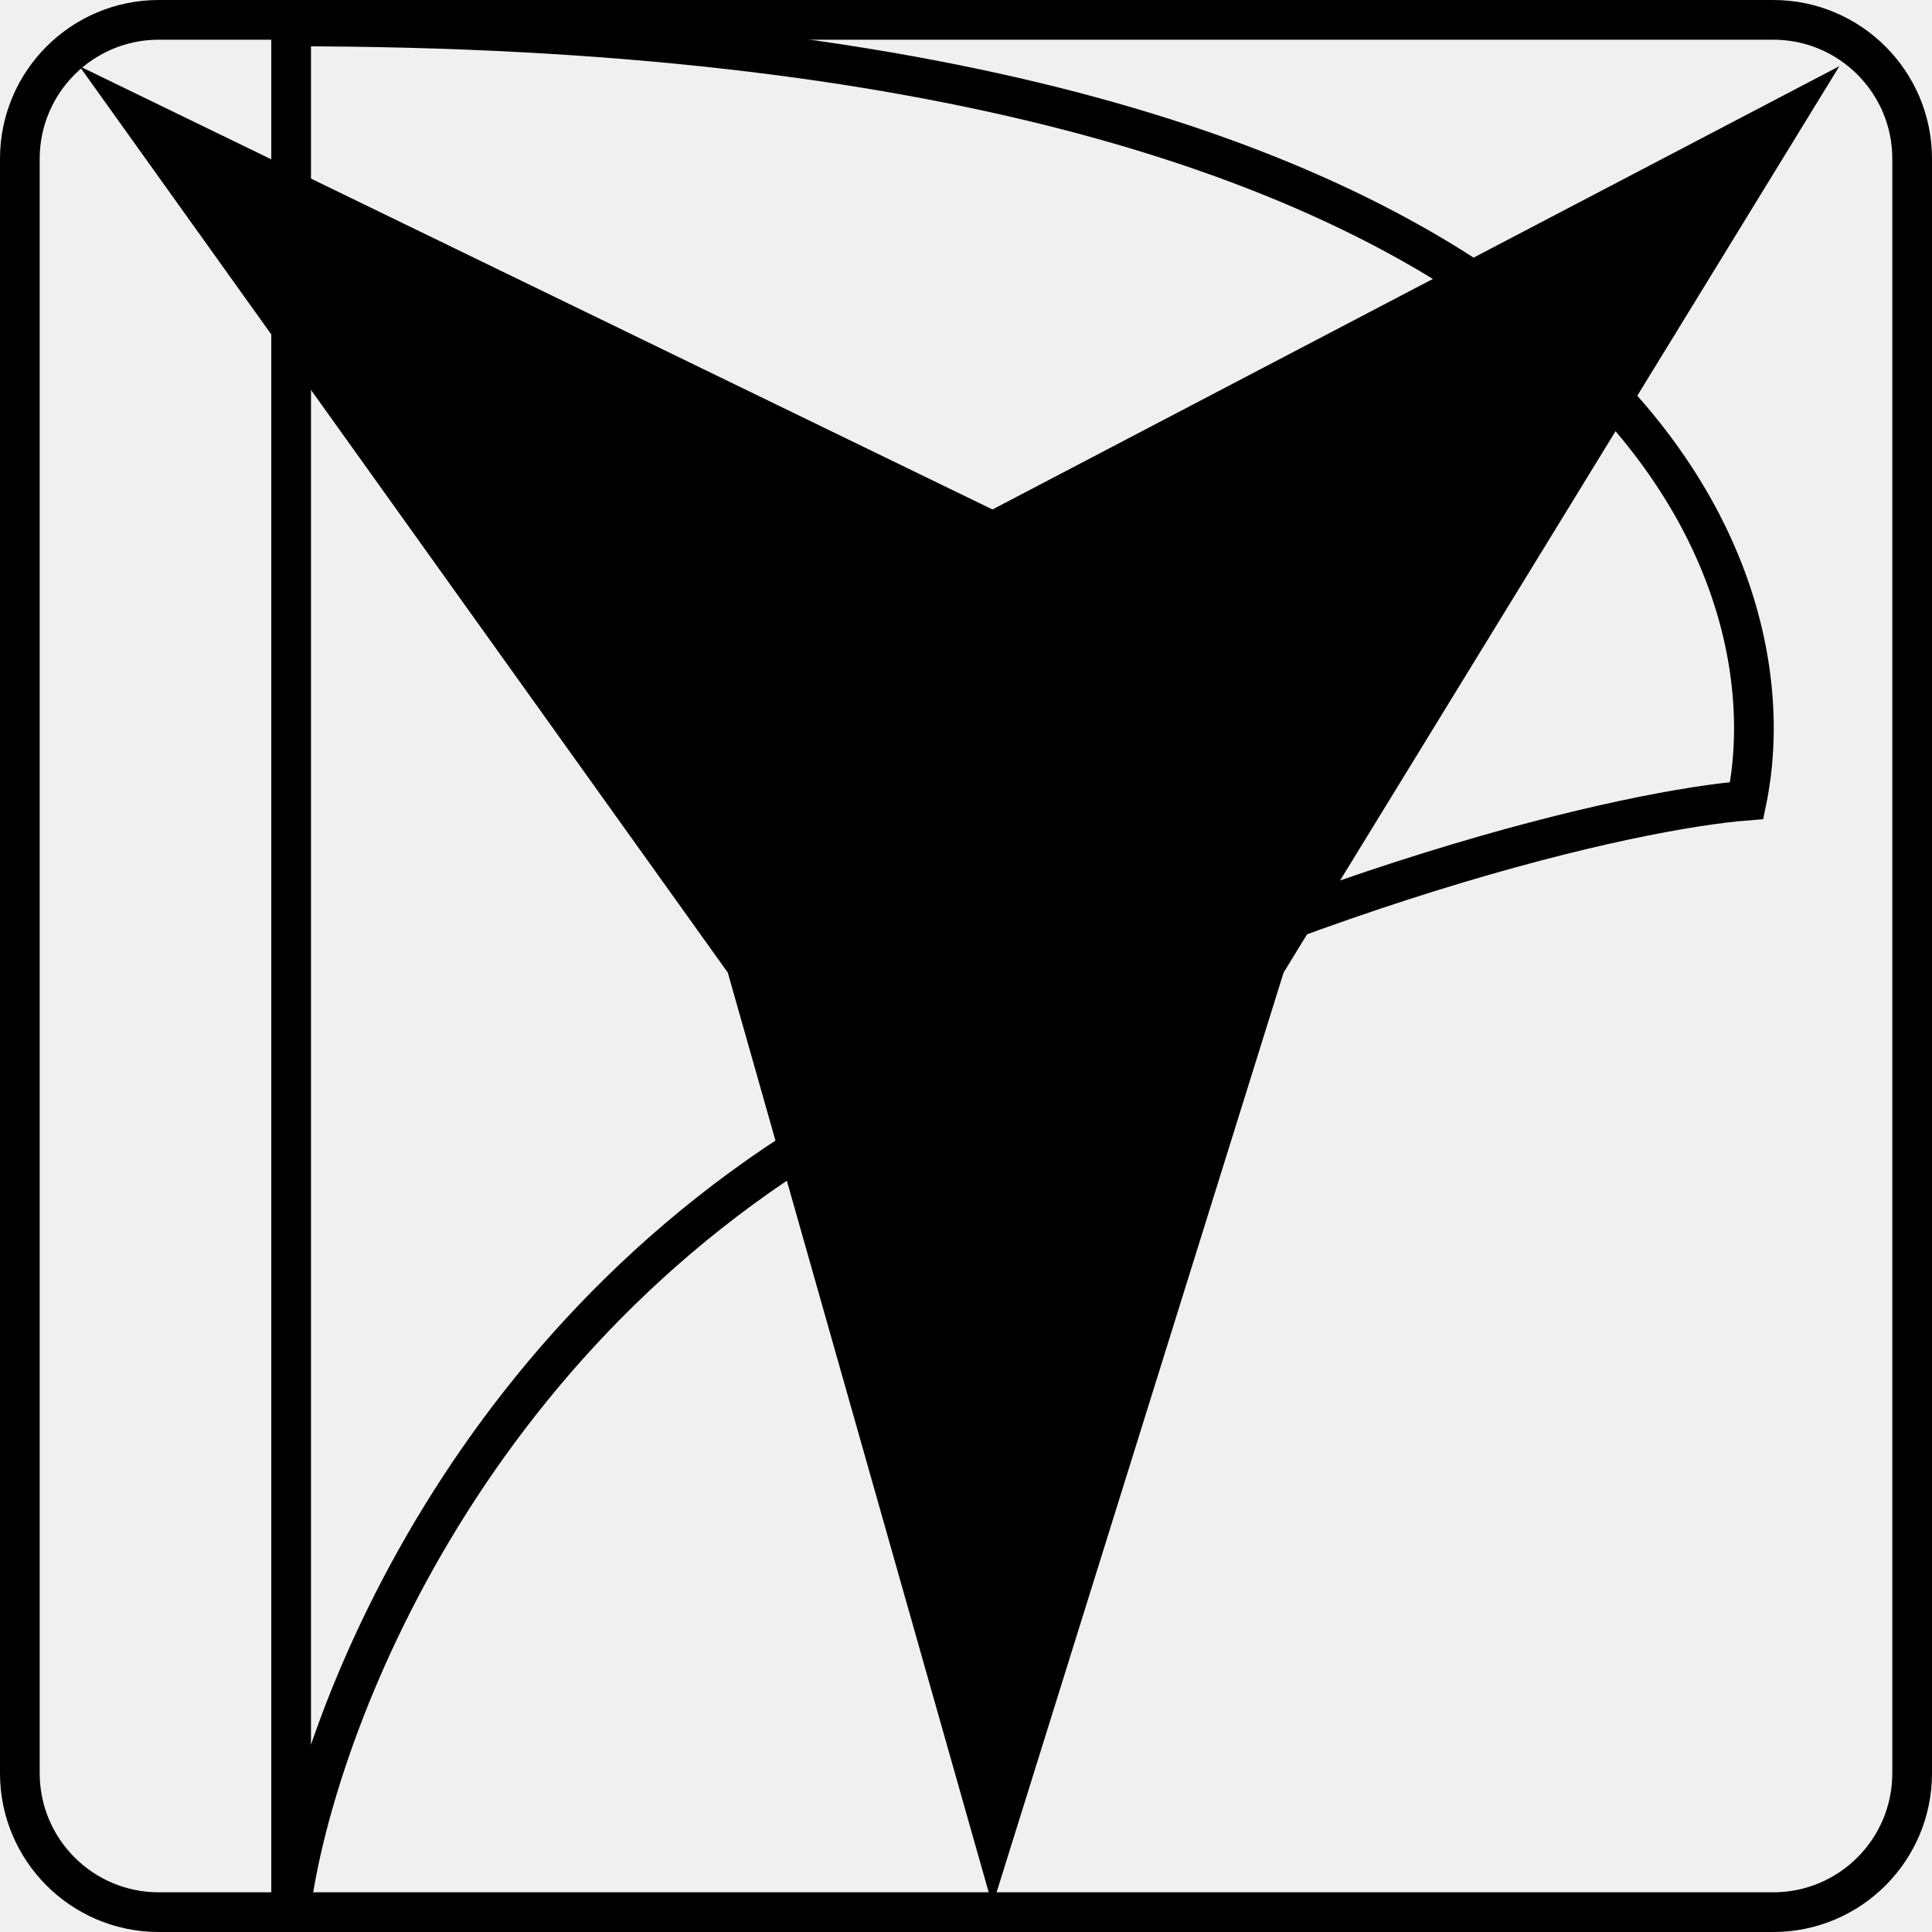
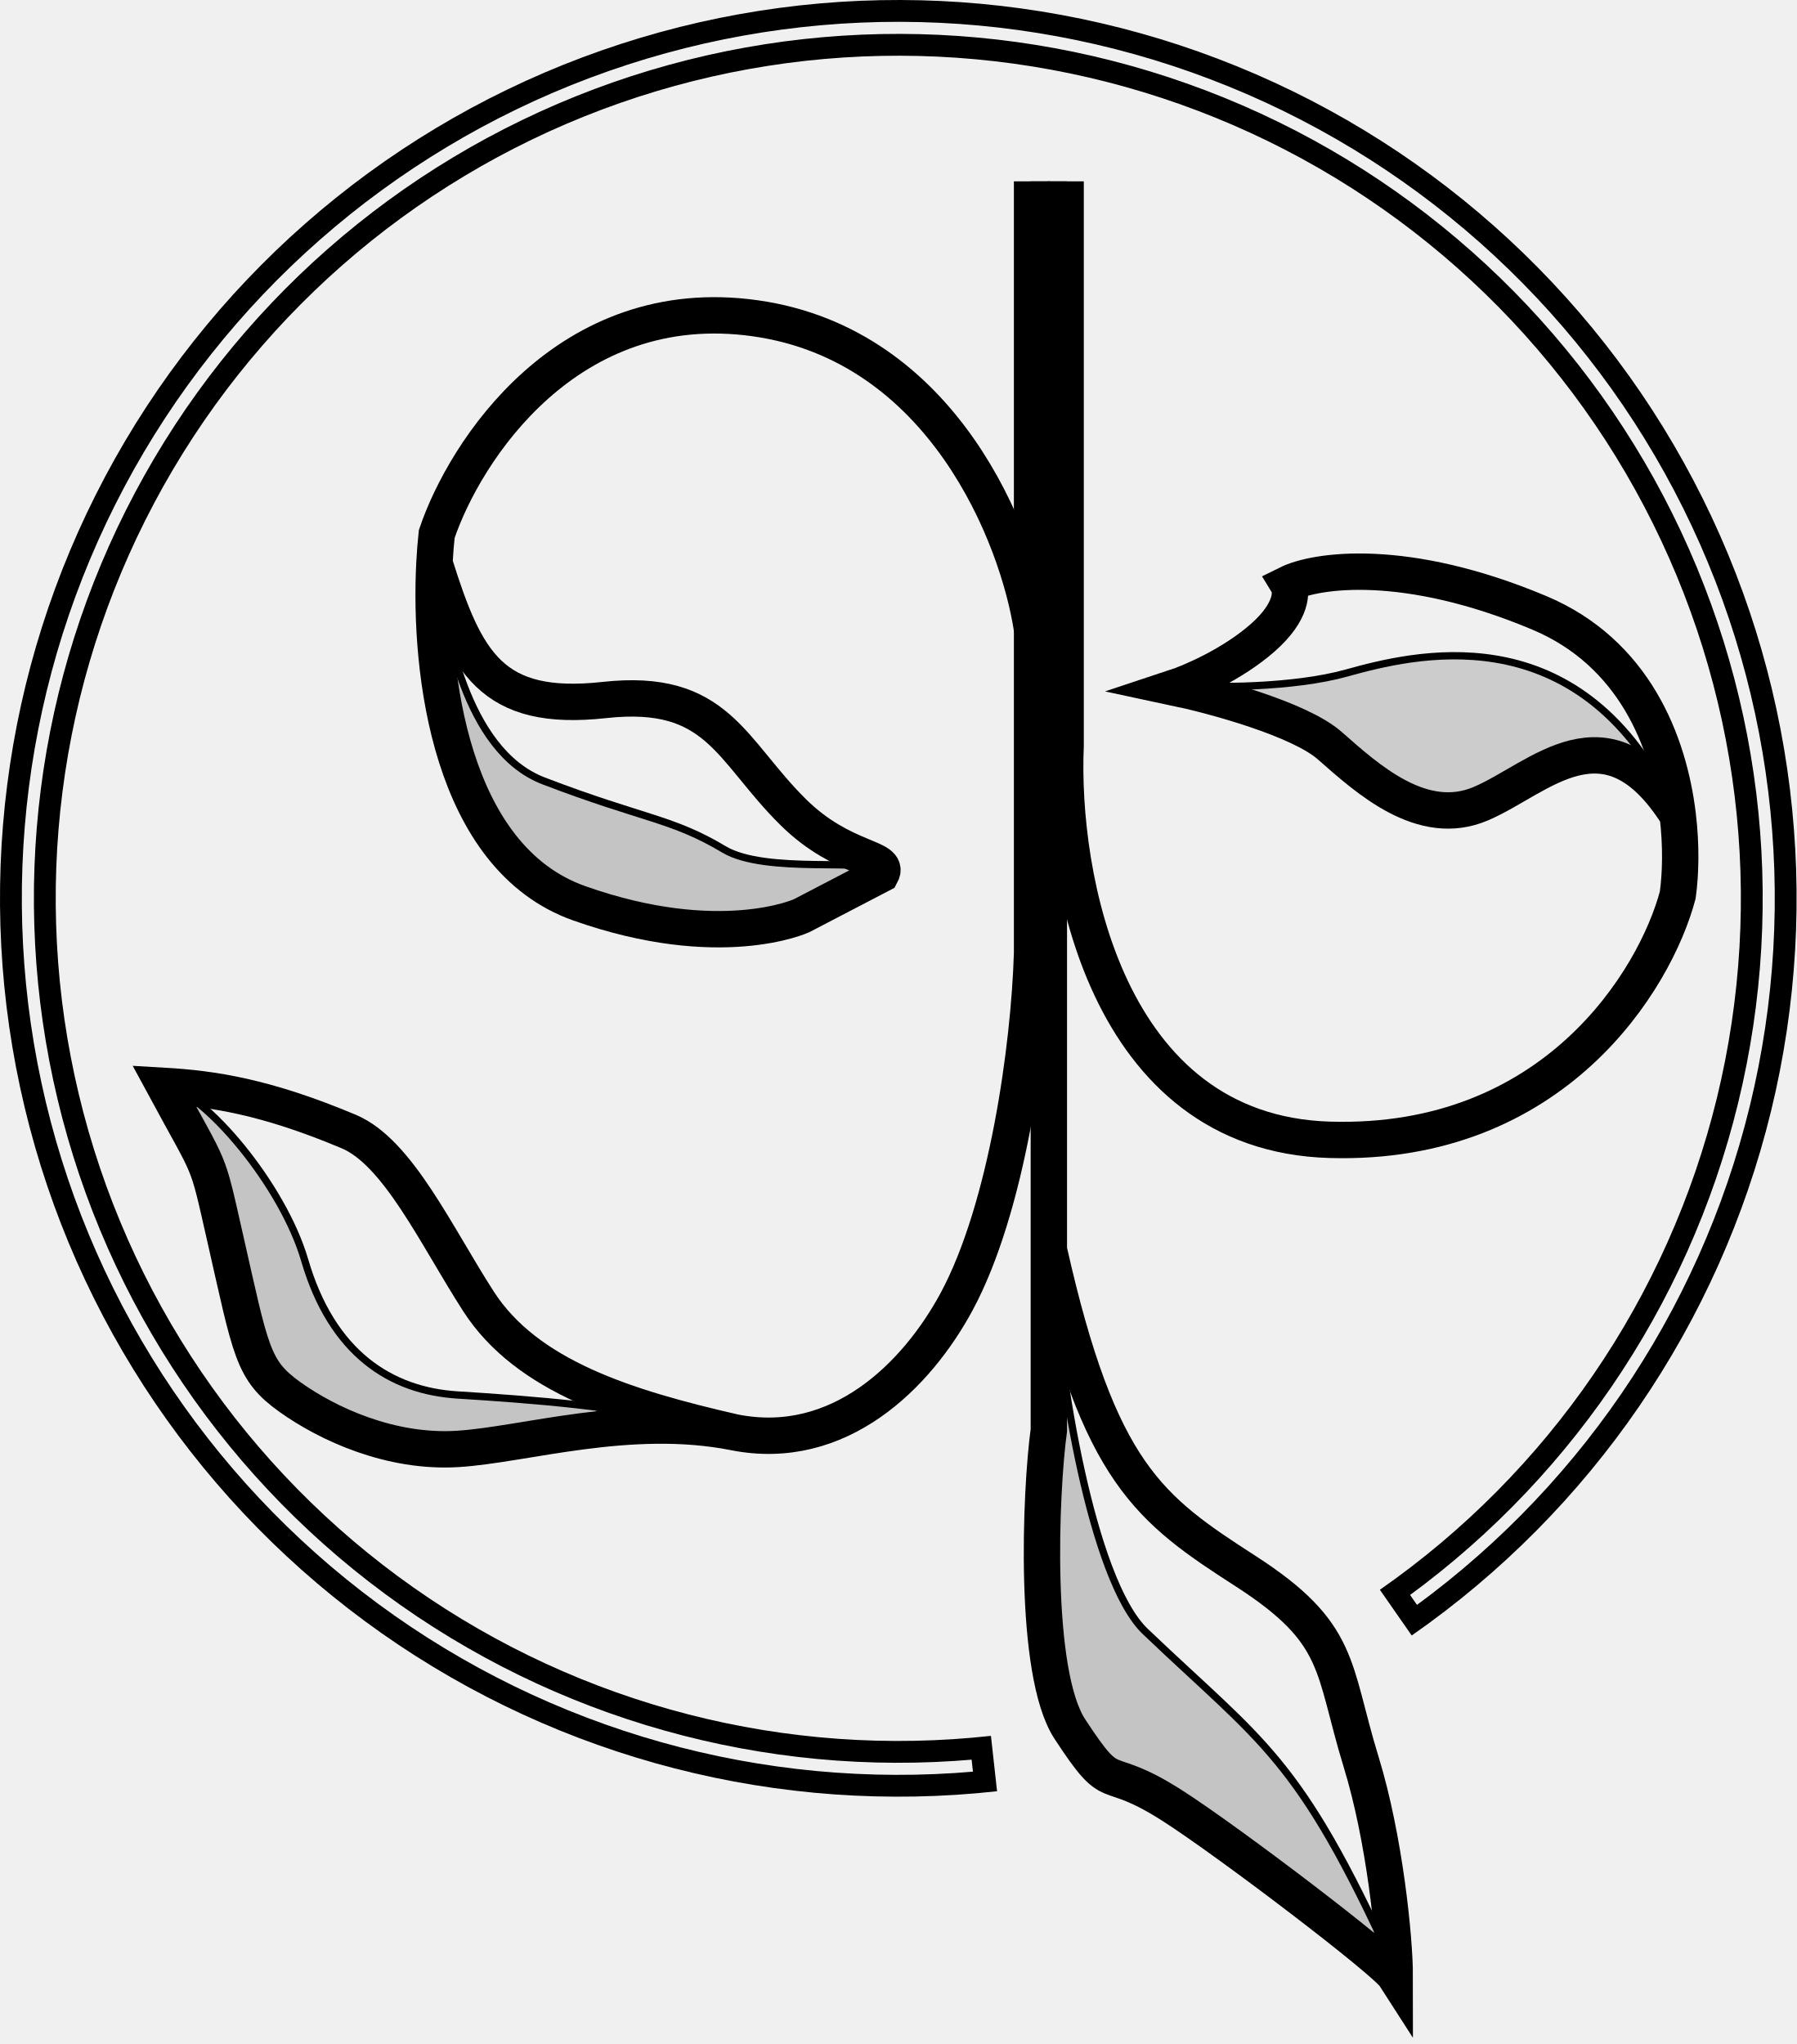
- <svg xmlns="http://www.w3.org/2000/svg" width="146" height="146" viewBox="0 0 146 146" fill="none">
-   <rect x="1.5" y="1.5" width="143" height="143" rx="10.5" stroke="black" stroke-width="3" />
-   <path d="M55 73.5L75 144L97 73.5L139 5L75 38.5L6 5L55 73.5Z" fill="black" />
-   <path d="M22 144V2C119.6 2 136 41 132 60.5C123.5 61.167 98.6 66.6 67 83C35.4 99.4 23.833 130.5 22 144Z" stroke="black" stroke-width="3" />
+ <svg xmlns="http://www.w3.org/2000/svg" width="247" height="281" viewBox="0 0 247 281" fill="none">
+   <path d="M26.899 151.278L22 149.281L27.764 158.693L32.663 180.083L36.122 188.639L44.48 194.628L56.296 198.906H66.96L82.811 196.91L90.592 194.628L71.283 192.347C68.785 192.157 62.867 191.662 59.178 191.206C54.567 190.636 50.532 187.498 48.227 185.502C46.382 183.905 44.384 180.083 43.615 178.372L41.886 173.523L40.445 169.245L37.563 163.827L32.087 156.411L26.899 151.278Z" fill="#C4C4C4" />
+   <path d="M150.827 211.455C149.674 208.033 146.504 189.115 145.063 180.083L144.198 190.636L143.046 212.311L145.063 233.416L150.827 243.683L158.32 246.535L191.752 270.492C189.446 266.119 184.201 256.004 181.665 250.528C178.495 243.683 166.39 232.56 159.761 226.856C153.133 221.152 152.268 215.733 150.827 211.455Z" fill="#C4C4C4" />
+   <path d="M67.536 115.057C62.003 110.038 60.043 91.29 59.755 82.544C60.715 85.776 63.155 93.439 65.231 98.23C67.306 103.022 72.243 106.311 74.453 107.357C77.239 108.498 84.079 111.121 89.151 112.49C95.492 114.202 98.374 116.483 100.103 117.339C101.487 118.023 104.907 118.575 106.444 118.765H115.666L121.43 119.62C119.125 121.142 114.398 124.241 113.937 124.469C113.36 124.754 106.732 127.606 94.339 127.606C81.946 127.606 74.453 121.332 67.536 115.057Z" fill="#C4C4C4" />
+   <path d="M165.725 94.331C164.867 94.305 164.114 94.272 163.508 94.237C164.058 94.082 164.817 94.128 165.725 94.331C169.628 94.448 175.678 94.415 179.647 93.667C185.7 92.526 198.092 87.678 211.35 92.241C220.609 95.428 223.454 100.227 228.066 106.786C231.247 111.313 227.105 108.878 225.183 106.786C223.646 104.98 219.362 102.052 214.52 104.79C208.468 108.212 201.551 111.92 198.092 111.35C194.634 110.779 188.005 108.498 185.411 105.646C183.171 103.182 171.473 95.614 165.725 94.331Z" fill="black" fill-opacity="0.15" />
+   <path d="M146.504 24.934V102.508C145.735 120.191 151.922 155.784 182.818 156.697C213.713 157.609 227.585 134.641 230.659 123.043C231.055 120.188 231.168 116.323 230.659 112.094M230.659 112.094C229.44 101.96 224.652 89.729 211.638 84.255C193.193 76.498 180.896 78.361 177.054 80.263C177.63 81.213 177.745 84.027 173.595 87.678C169.445 91.328 163.796 93.762 161.491 94.523C166.87 95.663 178.667 98.858 182.818 102.508C188.005 107.072 195.499 113.916 203.568 110.494C211.638 107.072 220.86 96.582 230.659 112.094Z" stroke="black" stroke-width="5" />
+   <path d="M144.198 24.934V171.812M144.198 171.812V196.625C143.045 204.991 142.008 229.936 147.08 237.694C153.421 247.391 151.403 241.972 161.202 248.246C169.041 253.266 190.407 269.541 191.752 271.633C191.752 266.499 190.368 252.752 187.141 242.257C183.106 229.138 184.547 224.575 171.289 216.018C158.032 207.462 151.115 202.614 144.198 171.812Z" stroke="black" stroke-width="5" />
+   <path d="M141.892 24.934V131.028C141.508 143.958 138.434 166.108 131.517 178.942C126.05 189.086 115.378 199.762 100.968 196.91M100.968 196.91C86.558 194.058 72.147 198.621 62.925 199.192C53.702 199.762 45.056 195.769 39.869 192.062C34.681 188.354 34.531 185.92 30.934 170.101C28.34 158.693 29.205 161.545 22.576 149.281C29.109 149.662 36.41 150.707 47.938 155.556C54.732 158.413 59.976 169.911 65.807 178.942C72.436 189.21 85.981 193.488 100.968 196.91Z" stroke="black" stroke-width="5" />
+   <path d="M141.893 86.537C139.971 73.798 129.673 47.407 103.85 43.757C78.027 40.106 63.886 62.01 60.043 73.418C59.91 74.638 59.801 75.978 59.727 77.411M59.727 77.411C58.945 92.494 61.954 117.933 79.641 124.184C99.008 131.028 110.19 125.895 110.19 125.895L121.142 120.191C122.487 117.719 115.954 118.48 109.037 111.635C100.391 103.079 98.662 94.523 83.099 96.234C67.536 97.945 64.022 91.1 59.727 77.411Z" stroke="black" stroke-width="5" />
+   <path d="M162.355 94.237C166.87 94.523 177.745 94.58 185.123 92.526C194.346 89.96 215.961 84.541 228.93 108.783" stroke="black" />
+   <path d="M60.043 79.122C61.236 85.713 63.808 103.164 74.741 107.357C88.408 112.598 92.368 112.48 99.527 116.768C105.254 120.199 119.589 117.953 120.566 119.62" stroke="black" />
+   <path d="M145.063 177.231C145.543 188.069 149.956 217.133 157.456 224.289C173.595 239.69 178.494 241.401 191.464 269.922" stroke="black" />
+   <path d="M22.576 148.996C28.34 150.422 38.889 162.971 41.886 173.238C45.633 186.072 53.702 191.206 62.925 191.776C72.147 192.347 87.71 193.488 92.898 195.769" stroke="black" />
+   <mask id="path-13-inside-1" fill="white">
+     <path d="M194.086 224.84C218.783 207.639 236.348 182.01 243.481 152.771C250.614 123.531 246.825 92.693 232.825 66.051C218.824 39.408 195.577 18.796 167.45 8.085C139.323 -2.626 108.253 -2.697 80.078 7.885C51.903 18.467 28.561 38.974 14.439 65.552C0.317 92.13 -3.613 122.951 3.386 152.222C10.386 181.494 27.834 207.202 52.452 224.517C77.07 241.831 107.163 249.56 137.078 246.251L136.236 238.638C108.176 241.742 79.949 234.492 56.858 218.252C33.767 202.011 17.401 177.897 10.836 150.441C4.27 122.985 7.957 94.076 21.203 69.146C34.449 44.216 56.343 24.982 82.771 15.056C109.199 5.13 138.342 5.197 164.724 15.243C191.106 25.289 212.912 44.624 226.044 69.614C239.176 94.604 242.731 123.529 236.04 150.955C229.349 178.382 212.873 202.42 189.708 218.555L194.086 224.84Z" />
+   </mask>
+   <path d="M194.086 224.84C218.783 207.639 236.348 182.01 243.481 152.771C250.614 123.531 246.825 92.693 232.825 66.051C218.824 39.408 195.577 18.796 167.45 8.085C139.323 -2.626 108.253 -2.697 80.078 7.885C51.903 18.467 28.561 38.974 14.439 65.552C0.317 92.13 -3.613 122.951 3.386 152.222C10.386 181.494 27.834 207.202 52.452 224.517C77.07 241.831 107.163 249.56 137.078 246.251L136.236 238.638C108.176 241.742 79.949 234.492 56.858 218.252C33.767 202.011 17.401 177.897 10.836 150.441C4.27 122.985 7.957 94.076 21.203 69.146C34.449 44.216 56.343 24.982 82.771 15.056C109.199 5.13 138.342 5.197 164.724 15.243C191.106 25.289 212.912 44.624 226.044 69.614C239.176 94.604 242.731 123.529 236.04 150.955C229.349 178.382 212.873 202.42 189.708 218.555L194.086 224.84Z" stroke="black" stroke-width="6" mask="url(#path-13-inside-1)" />
</svg>
